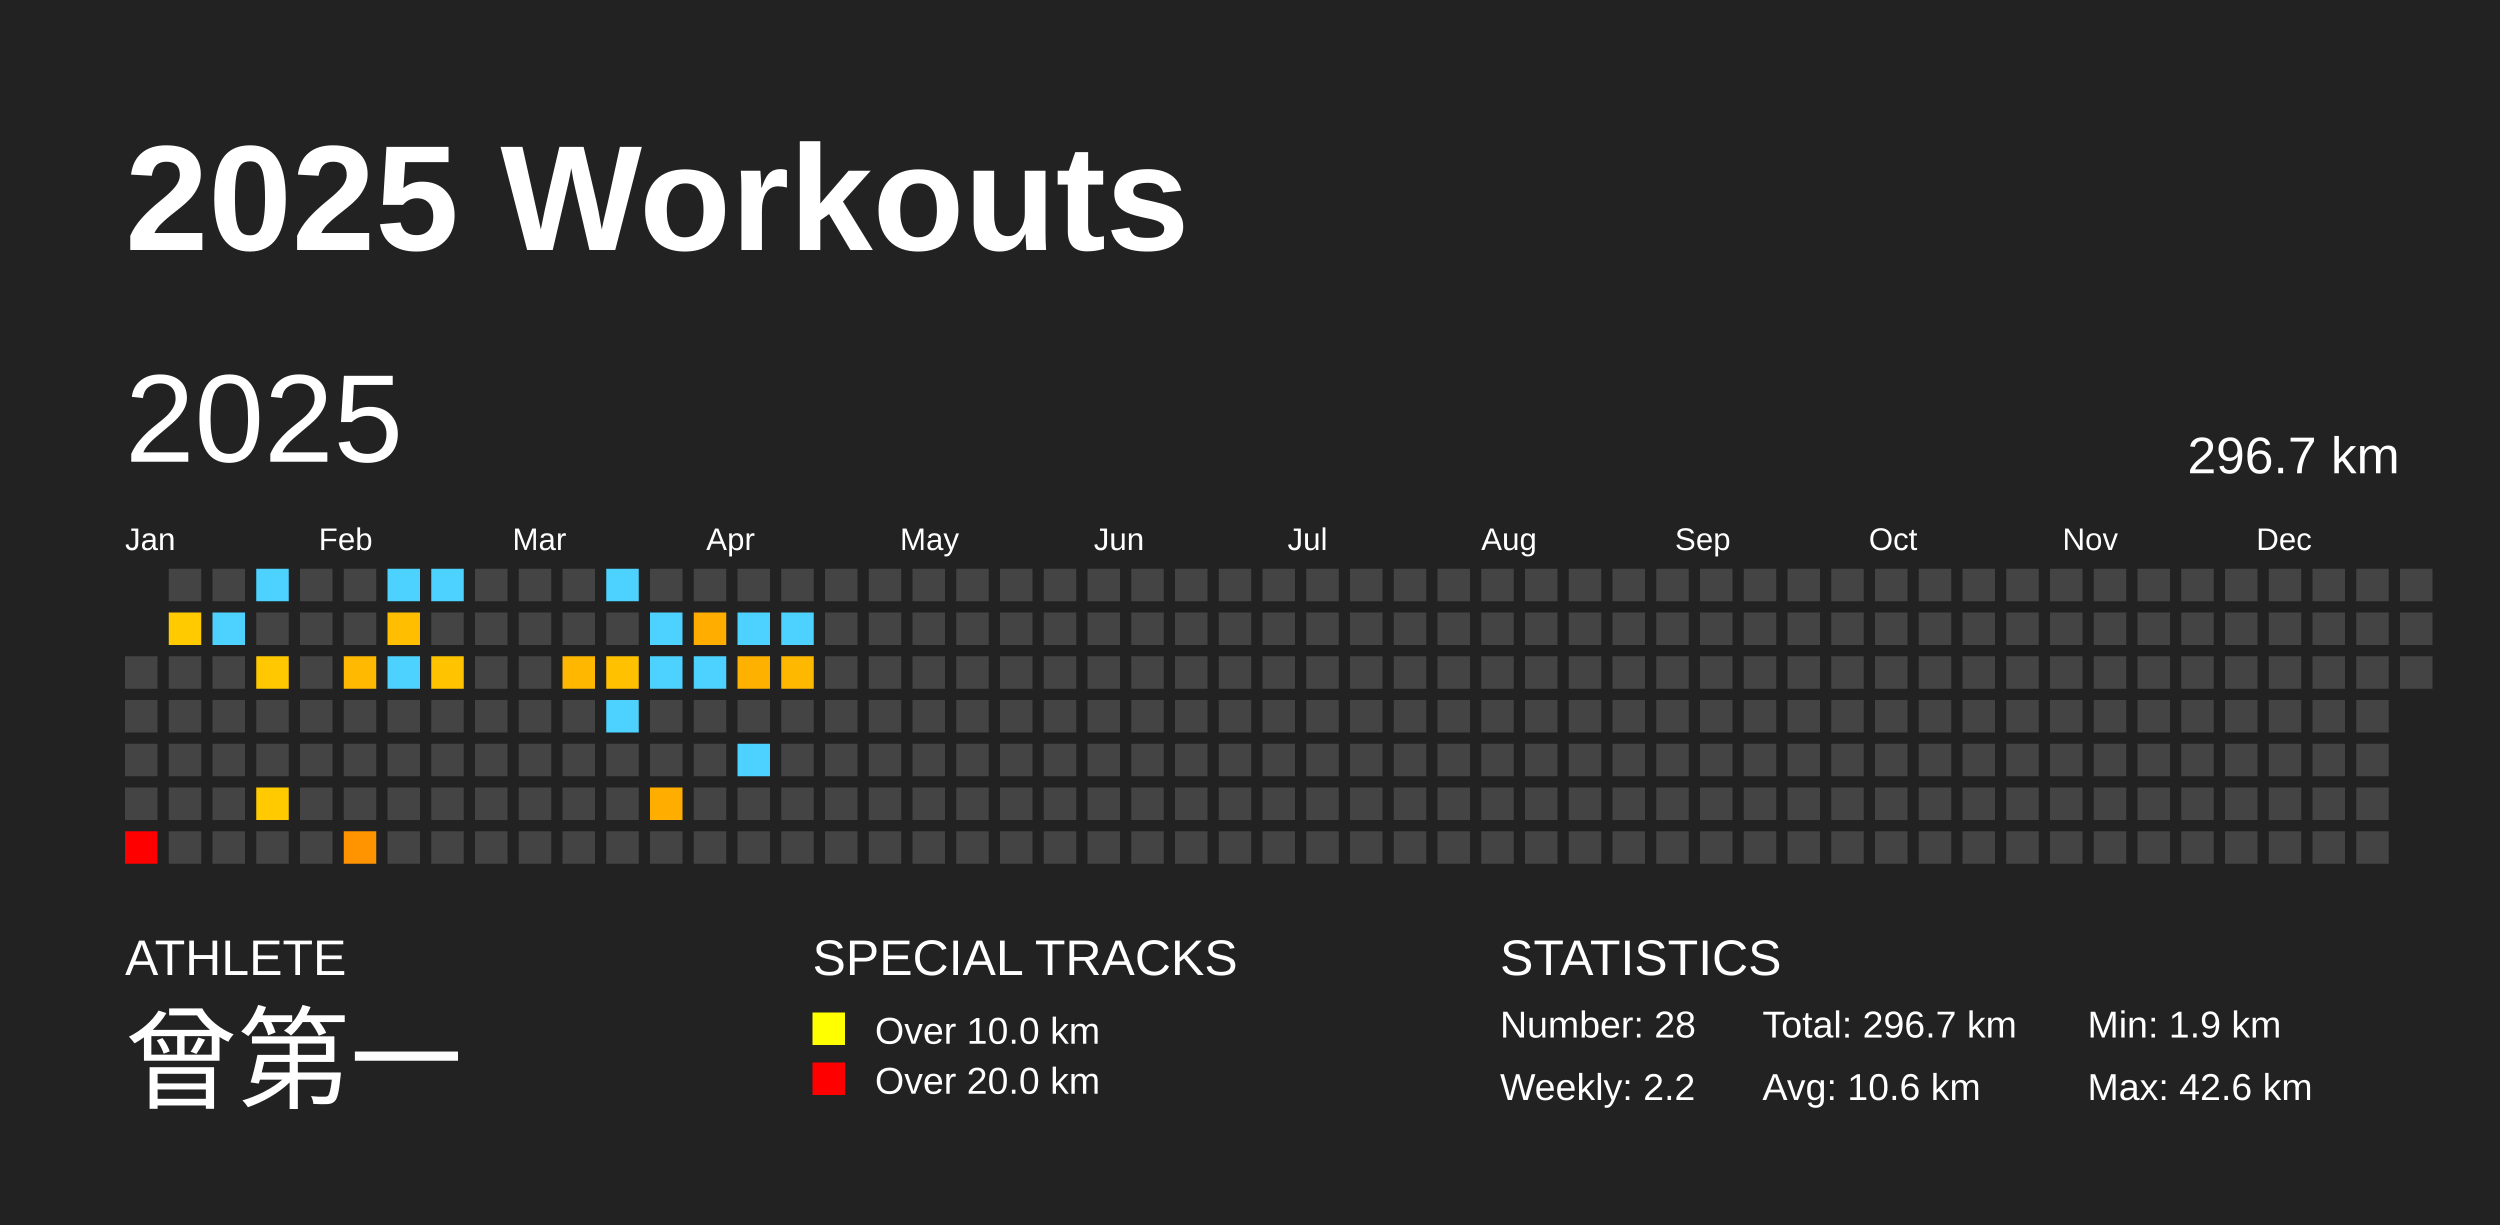
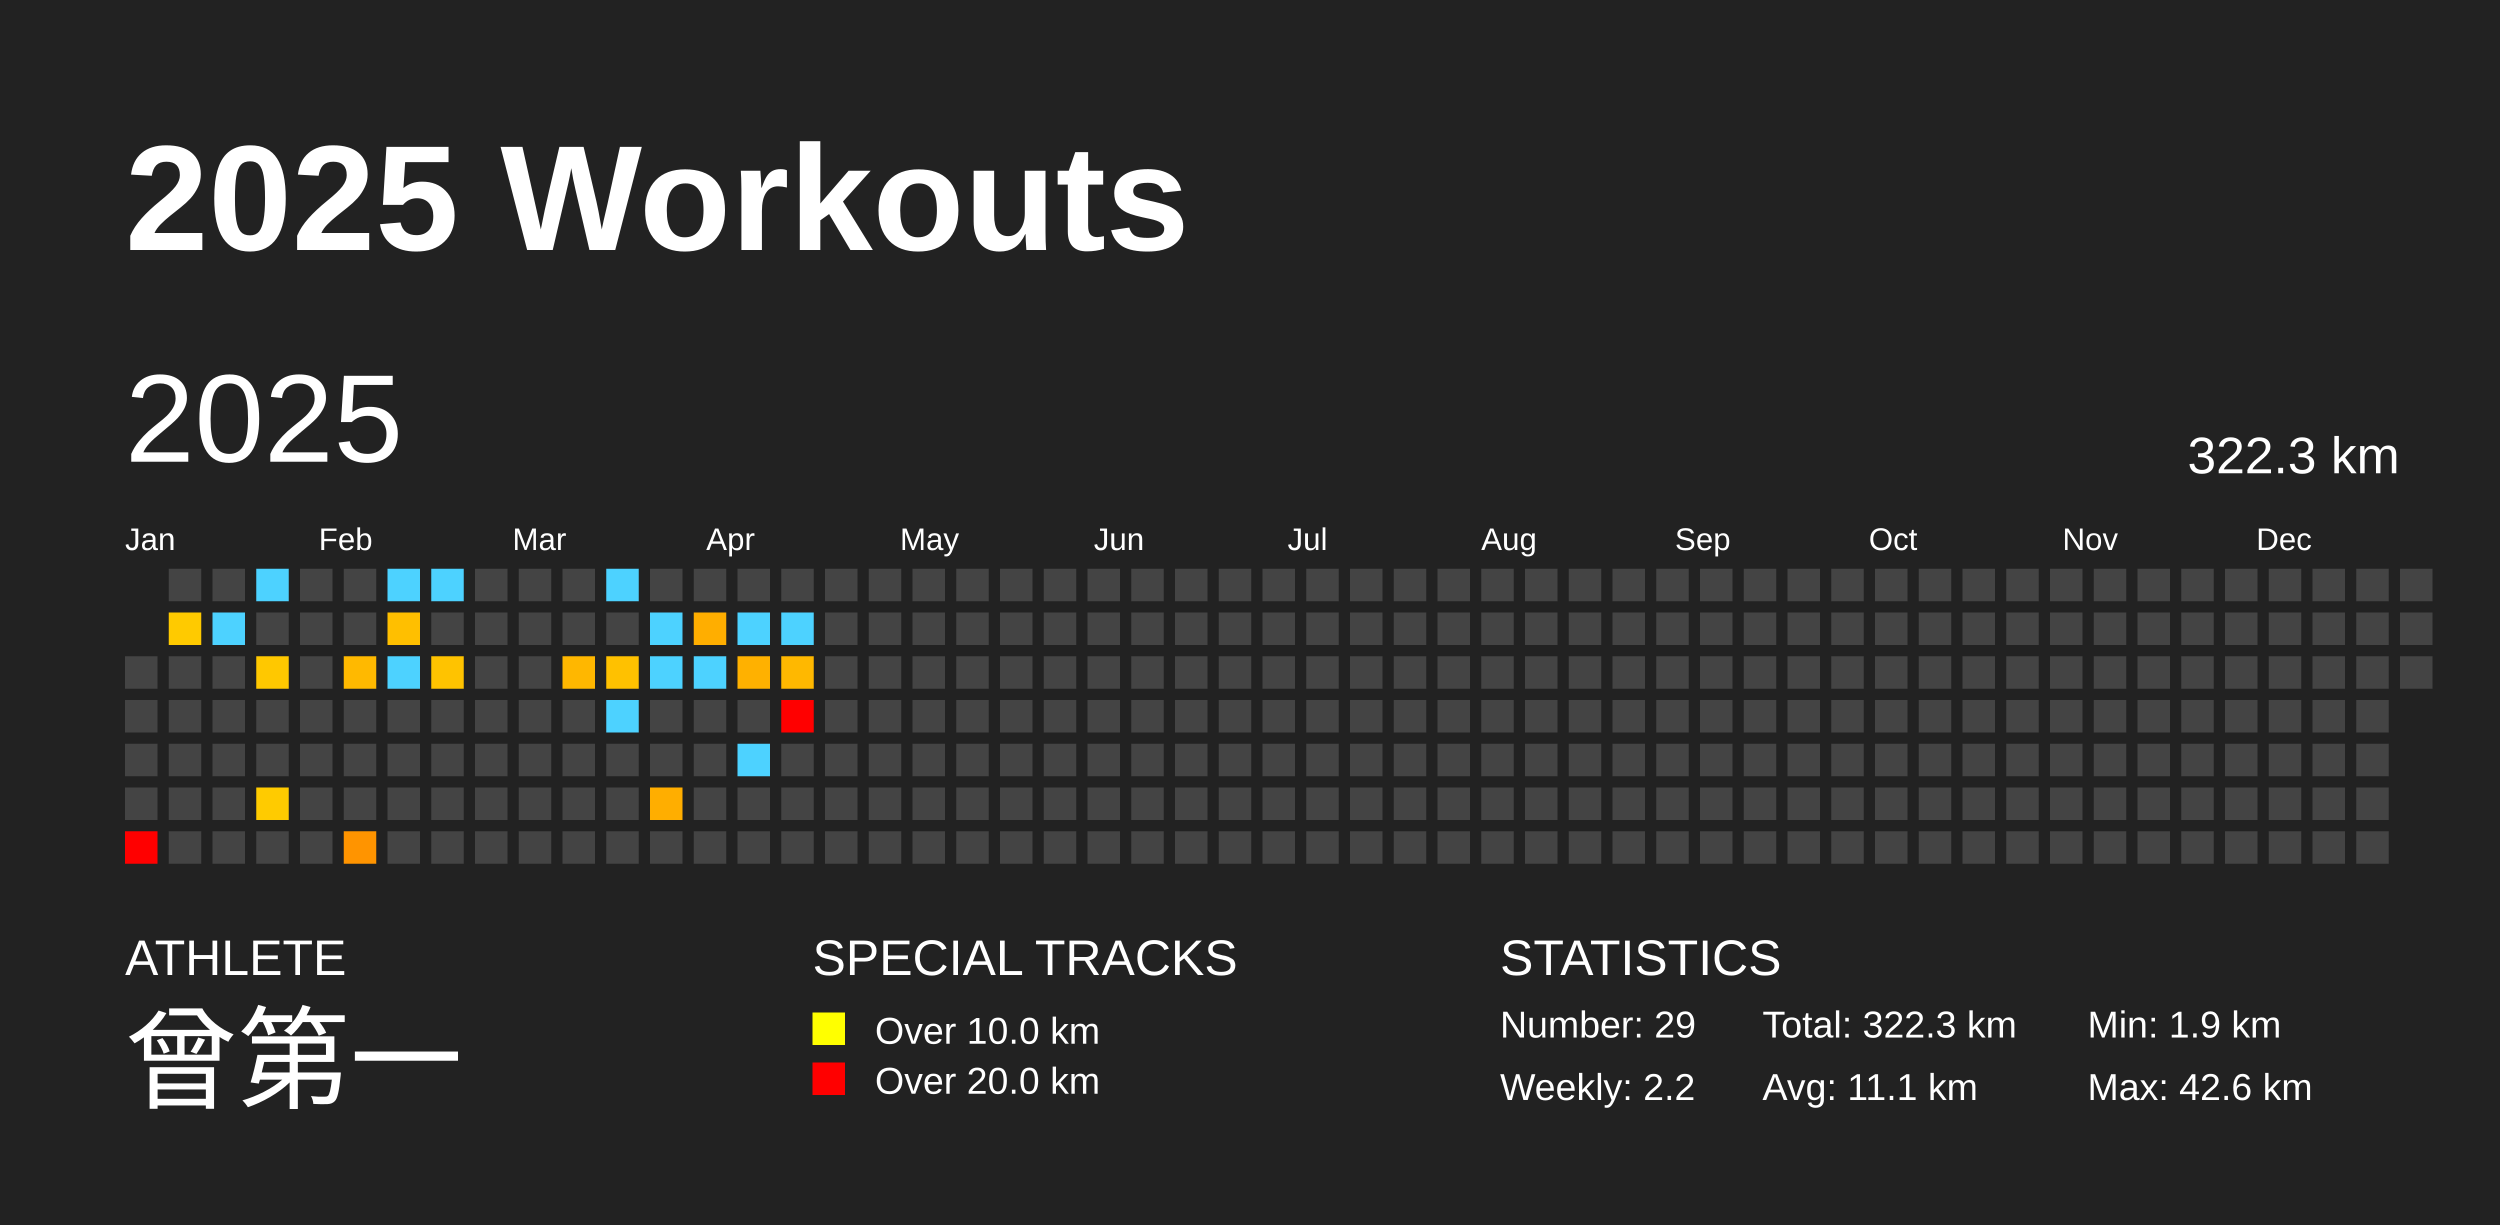
<svg xmlns="http://www.w3.org/2000/svg" baseProfile="full" height="98mm" version="1.1" viewBox="0,0,200,98" width="200mm">
  <defs />
  <rect fill="#222222" height="98" width="200" x="0" y="0" />
  <text fill="#FFFFFF" style="font-size:12px; font-family:Arial; font-weight:bold;" x="10" y="20">2025 Workouts</text>
  <text fill="#FFFFFF" style="font-size:4px; font-family:Arial" x="10" y="78">ATHLETE</text>
  <text fill="#FFFFFF" style="font-size:9px; font-family:Arial" x="10" y="88">曾第一</text>
  <text fill="#FFFFFF" style="font-size:4px; font-family:Arial" x="65" y="78">SPECIAL TRACKS</text>
  <rect fill="yellow" height="2.6" width="2.6" x="65" y="81" />
  <text fill="#FFFFFF" style="font-size:3px; font-family:Arial" x="70" y="83.5">Over 10.0 km</text>
  <rect fill="red" height="2.6" width="2.6" x="65" y="85" />
  <text fill="#FFFFFF" style="font-size:3px; font-family:Arial" x="70" y="87.5">Over 20.0 km</text>
  <text fill="#FFFFFF" style="font-size:4px; font-family:Arial" x="120" y="78">STATISTICS</text>
-   <text fill="#FFFFFF" style="font-size:3px; font-family:Arial" x="120" y="83">Number: 28</text>
+   <text fill="#FFFFFF" style="font-size:3px; font-family:Arial" x="120" y="83">Number: 29</text>
  <text fill="#FFFFFF" style="font-size:3px; font-family:Arial" x="120" y="88">Weekly: 2.2</text>
-   <text fill="#FFFFFF" style="font-size:3px; font-family:Arial" x="141" y="83">Total: 296.7 km</text>
-   <text fill="#FFFFFF" style="font-size:3px; font-family:Arial" x="141" y="88">Avg: 10.6 km</text>
+   <text fill="#FFFFFF" style="font-size:3px; font-family:Arial" x="141" y="83">Total: 322.3 km</text>
+   <text fill="#FFFFFF" style="font-size:3px; font-family:Arial" x="141" y="88">Avg: 11.1 km</text>
  <text fill="#FFFFFF" style="font-size:3px; font-family:Arial" x="167" y="83">Min: 1.9 km</text>
  <text fill="#FFFFFF" style="font-size:3px; font-family:Arial" x="167" y="88">Max: 42.6 km</text>
  <text dominant-baseline="hanging" fill="#FFFFFF" style="font-size:10.0px; font-family:Arial;" x="10" y="30">2025</text>
-   <text dominant-baseline="hanging" fill="#FFFFFF" style="font-size:4.125px; font-family:Arial;" x="175" y="35">296.7 km</text>
+   <text dominant-baseline="hanging" fill="#FFFFFF" style="font-size:4.125px; font-family:Arial;" x="175" y="35">322.3 km</text>
  <text fill="#FFFFFF" style="font-size:2.5px; font-family:Arial" x="10.0" y="44">Jan</text>
  <text fill="#FFFFFF" style="font-size:2.5px; font-family:Arial" x="25.5" y="44">Feb</text>
  <text fill="#FFFFFF" style="font-size:2.5px; font-family:Arial" x="41.0" y="44">Mar</text>
  <text fill="#FFFFFF" style="font-size:2.5px; font-family:Arial" x="56.5" y="44">Apr</text>
  <text fill="#FFFFFF" style="font-size:2.5px; font-family:Arial" x="72.0" y="44">May</text>
  <text fill="#FFFFFF" style="font-size:2.5px; font-family:Arial" x="87.5" y="44">Jun</text>
  <text fill="#FFFFFF" style="font-size:2.5px; font-family:Arial" x="103.0" y="44">Jul</text>
  <text fill="#FFFFFF" style="font-size:2.5px; font-family:Arial" x="118.5" y="44">Aug</text>
  <text fill="#FFFFFF" style="font-size:2.5px; font-family:Arial" x="134.0" y="44">Sep</text>
  <text fill="#FFFFFF" style="font-size:2.5px; font-family:Arial" x="149.5" y="44">Oct</text>
  <text fill="#FFFFFF" style="font-size:2.5px; font-family:Arial" x="165.0" y="44">Nov</text>
  <text fill="#FFFFFF" style="font-size:2.5px; font-family:Arial" x="180.5" y="44">Dec</text>
  <rect fill="#444444" height="2.6" width="2.6" x="10.0" y="52.5" />
  <rect fill="#444444" height="2.6" width="2.6" x="10.0" y="56.0" />
  <rect fill="#444444" height="2.6" width="2.6" x="10.0" y="59.5" />
  <rect fill="#444444" height="2.6" width="2.6" x="10.0" y="63.0" />
  <rect fill="red" height="2.6" width="2.6" x="10.0" y="66.5" />
  <rect fill="#444444" height="2.6" width="2.6" x="13.5" y="45.5" />
  <rect fill="#ffca00" height="2.6" width="2.6" x="13.5" y="49.0" />
  <rect fill="#444444" height="2.6" width="2.6" x="13.5" y="52.5" />
  <rect fill="#444444" height="2.6" width="2.6" x="13.5" y="56.0" />
  <rect fill="#444444" height="2.6" width="2.6" x="13.5" y="59.5" />
  <rect fill="#444444" height="2.6" width="2.6" x="13.5" y="63.0" />
  <rect fill="#444444" height="2.6" width="2.6" x="13.5" y="66.5" />
  <rect fill="#444444" height="2.6" width="2.6" x="17.0" y="45.5" />
  <rect fill="#4dd2ff" height="2.6" width="2.6" x="17.0" y="49.0" />
  <rect fill="#444444" height="2.6" width="2.6" x="17.0" y="52.5" />
  <rect fill="#444444" height="2.6" width="2.6" x="17.0" y="56.0" />
  <rect fill="#444444" height="2.6" width="2.6" x="17.0" y="59.5" />
  <rect fill="#444444" height="2.6" width="2.6" x="17.0" y="63.0" />
  <rect fill="#444444" height="2.6" width="2.6" x="17.0" y="66.5" />
  <rect fill="#4dd2ff" height="2.6" width="2.6" x="20.5" y="45.5" />
  <rect fill="#444444" height="2.6" width="2.6" x="20.5" y="49.0" />
  <rect fill="#ffc800" height="2.6" width="2.6" x="20.5" y="52.5" />
  <rect fill="#444444" height="2.6" width="2.6" x="20.5" y="56.0" />
  <rect fill="#444444" height="2.6" width="2.6" x="20.5" y="59.5" />
  <rect fill="#ffcb00" height="2.6" width="2.6" x="20.5" y="63.0" />
  <rect fill="#444444" height="2.6" width="2.6" x="20.5" y="66.5" />
  <rect fill="#444444" height="2.6" width="2.6" x="24.0" y="45.5" />
  <rect fill="#444444" height="2.6" width="2.6" x="24.0" y="49.0" />
  <rect fill="#444444" height="2.6" width="2.6" x="24.0" y="52.5" />
  <rect fill="#444444" height="2.6" width="2.6" x="24.0" y="56.0" />
  <rect fill="#444444" height="2.6" width="2.6" x="24.0" y="59.5" />
  <rect fill="#444444" height="2.6" width="2.6" x="24.0" y="63.0" />
  <rect fill="#444444" height="2.6" width="2.6" x="24.0" y="66.5" />
  <rect fill="#444444" height="2.6" width="2.6" x="27.5" y="45.5" />
  <rect fill="#444444" height="2.6" width="2.6" x="27.5" y="49.0" />
  <rect fill="#ffb900" height="2.6" width="2.6" x="27.5" y="52.5" />
  <rect fill="#444444" height="2.6" width="2.6" x="27.5" y="56.0" />
  <rect fill="#444444" height="2.6" width="2.6" x="27.5" y="59.5" />
  <rect fill="#444444" height="2.6" width="2.6" x="27.5" y="63.0" />
  <rect fill="#ff9400" height="2.6" width="2.6" x="27.5" y="66.5" />
  <rect fill="#4dd2ff" height="2.6" width="2.6" x="31.0" y="45.5" />
  <rect fill="#ffbf00" height="2.6" width="2.6" x="31.0" y="49.0" />
  <rect fill="#4dd2ff" height="2.6" width="2.6" x="31.0" y="52.5" />
  <rect fill="#444444" height="2.6" width="2.6" x="31.0" y="56.0" />
  <rect fill="#444444" height="2.6" width="2.6" x="31.0" y="59.5" />
  <rect fill="#444444" height="2.6" width="2.6" x="31.0" y="63.0" />
  <rect fill="#444444" height="2.6" width="2.6" x="31.0" y="66.5" />
  <rect fill="#4dd2ff" height="2.6" width="2.6" x="34.5" y="45.5" />
  <rect fill="#444444" height="2.6" width="2.6" x="34.5" y="49.0" />
  <rect fill="#ffc300" height="2.6" width="2.6" x="34.5" y="52.5" />
  <rect fill="#444444" height="2.6" width="2.6" x="34.5" y="56.0" />
  <rect fill="#444444" height="2.6" width="2.6" x="34.5" y="59.5" />
  <rect fill="#444444" height="2.6" width="2.6" x="34.5" y="63.0" />
  <rect fill="#444444" height="2.6" width="2.6" x="34.5" y="66.5" />
  <rect fill="#444444" height="2.6" width="2.6" x="38.0" y="45.5" />
  <rect fill="#444444" height="2.6" width="2.6" x="38.0" y="49.0" />
  <rect fill="#444444" height="2.6" width="2.6" x="38.0" y="52.5" />
  <rect fill="#444444" height="2.6" width="2.6" x="38.0" y="56.0" />
  <rect fill="#444444" height="2.6" width="2.6" x="38.0" y="59.5" />
  <rect fill="#444444" height="2.6" width="2.6" x="38.0" y="63.0" />
  <rect fill="#444444" height="2.6" width="2.6" x="38.0" y="66.5" />
  <rect fill="#444444" height="2.6" width="2.6" x="41.5" y="45.5" />
  <rect fill="#444444" height="2.6" width="2.6" x="41.5" y="49.0" />
  <rect fill="#444444" height="2.6" width="2.6" x="41.5" y="52.5" />
  <rect fill="#444444" height="2.6" width="2.6" x="41.5" y="56.0" />
  <rect fill="#444444" height="2.6" width="2.6" x="41.5" y="59.5" />
  <rect fill="#444444" height="2.6" width="2.6" x="41.5" y="63.0" />
  <rect fill="#444444" height="2.6" width="2.6" x="41.5" y="66.5" />
  <rect fill="#444444" height="2.6" width="2.6" x="45.0" y="45.5" />
  <rect fill="#444444" height="2.6" width="2.6" x="45.0" y="49.0" />
  <rect fill="#ffb700" height="2.6" width="2.6" x="45.0" y="52.5" />
  <rect fill="#444444" height="2.6" width="2.6" x="45.0" y="56.0" />
  <rect fill="#444444" height="2.6" width="2.6" x="45.0" y="59.5" />
  <rect fill="#444444" height="2.6" width="2.6" x="45.0" y="63.0" />
  <rect fill="#444444" height="2.6" width="2.6" x="45.0" y="66.5" />
  <rect fill="#4dd2ff" height="2.6" width="2.6" x="48.5" y="45.5" />
  <rect fill="#444444" height="2.6" width="2.6" x="48.5" y="49.0" />
  <rect fill="#ffc100" height="2.6" width="2.6" x="48.5" y="52.5" />
  <rect fill="#4dd2ff" height="2.6" width="2.6" x="48.5" y="56.0" />
  <rect fill="#444444" height="2.6" width="2.6" x="48.5" y="59.5" />
  <rect fill="#444444" height="2.6" width="2.6" x="48.5" y="63.0" />
  <rect fill="#444444" height="2.6" width="2.6" x="48.5" y="66.5" />
  <rect fill="#444444" height="2.6" width="2.6" x="52.0" y="45.5" />
  <rect fill="#4dd2ff" height="2.6" width="2.6" x="52.0" y="49.0" />
  <rect fill="#4dd2ff" height="2.6" width="2.6" x="52.0" y="52.5" />
  <rect fill="#444444" height="2.6" width="2.6" x="52.0" y="56.0" />
  <rect fill="#444444" height="2.6" width="2.6" x="52.0" y="59.5" />
  <rect fill="#ffae00" height="2.6" width="2.6" x="52.0" y="63.0" />
  <rect fill="#444444" height="2.6" width="2.6" x="52.0" y="66.5" />
  <rect fill="#444444" height="2.6" width="2.6" x="55.5" y="45.5" />
  <rect fill="#ffae00" height="2.6" width="2.6" x="55.5" y="49.0" />
  <rect fill="#4dd2ff" height="2.6" width="2.6" x="55.5" y="52.5" />
  <rect fill="#444444" height="2.6" width="2.6" x="55.5" y="56.0" />
  <rect fill="#444444" height="2.6" width="2.6" x="55.5" y="59.5" />
  <rect fill="#444444" height="2.6" width="2.6" x="55.5" y="63.0" />
  <rect fill="#444444" height="2.6" width="2.6" x="55.5" y="66.5" />
  <rect fill="#444444" height="2.6" width="2.6" x="59.0" y="45.5" />
  <rect fill="#4dd2ff" height="2.6" width="2.6" x="59.0" y="49.0" />
  <rect fill="#ffb100" height="2.6" width="2.6" x="59.0" y="52.5" />
  <rect fill="#444444" height="2.6" width="2.6" x="59.0" y="56.0" />
  <rect fill="#4dd2ff" height="2.6" width="2.6" x="59.0" y="59.5" />
  <rect fill="#444444" height="2.6" width="2.6" x="59.0" y="63.0" />
  <rect fill="#444444" height="2.6" width="2.6" x="59.0" y="66.5" />
  <rect fill="#444444" height="2.6" width="2.6" x="62.5" y="45.5" />
  <rect fill="#4dd2ff" height="2.6" width="2.6" x="62.5" y="49.0" />
  <rect fill="#ffb800" height="2.6" width="2.6" x="62.5" y="52.5" />
-   <rect fill="#444444" height="2.6" width="2.6" x="62.5" y="56.0" />
+   <rect fill="red" height="2.6" width="2.6" x="62.5" y="56.0" />
  <rect fill="#444444" height="2.6" width="2.6" x="62.5" y="59.5" />
  <rect fill="#444444" height="2.6" width="2.6" x="62.5" y="63.0" />
  <rect fill="#444444" height="2.6" width="2.6" x="62.5" y="66.5" />
  <rect fill="#444444" height="2.6" width="2.6" x="66.0" y="45.5" />
  <rect fill="#444444" height="2.6" width="2.6" x="66.0" y="49.0" />
  <rect fill="#444444" height="2.6" width="2.6" x="66.0" y="52.5" />
  <rect fill="#444444" height="2.6" width="2.6" x="66.0" y="56.0" />
  <rect fill="#444444" height="2.6" width="2.6" x="66.0" y="59.5" />
  <rect fill="#444444" height="2.6" width="2.6" x="66.0" y="63.0" />
  <rect fill="#444444" height="2.6" width="2.6" x="66.0" y="66.5" />
  <rect fill="#444444" height="2.6" width="2.6" x="69.5" y="45.5" />
  <rect fill="#444444" height="2.6" width="2.6" x="69.5" y="49.0" />
  <rect fill="#444444" height="2.6" width="2.6" x="69.5" y="52.5" />
  <rect fill="#444444" height="2.6" width="2.6" x="69.5" y="56.0" />
  <rect fill="#444444" height="2.6" width="2.6" x="69.5" y="59.5" />
  <rect fill="#444444" height="2.6" width="2.6" x="69.5" y="63.0" />
  <rect fill="#444444" height="2.6" width="2.6" x="69.5" y="66.5" />
  <rect fill="#444444" height="2.6" width="2.6" x="73.0" y="45.5" />
  <rect fill="#444444" height="2.6" width="2.6" x="73.0" y="49.0" />
  <rect fill="#444444" height="2.6" width="2.6" x="73.0" y="52.5" />
  <rect fill="#444444" height="2.6" width="2.6" x="73.0" y="56.0" />
  <rect fill="#444444" height="2.6" width="2.6" x="73.0" y="59.5" />
  <rect fill="#444444" height="2.6" width="2.6" x="73.0" y="63.0" />
  <rect fill="#444444" height="2.6" width="2.6" x="73.0" y="66.5" />
  <rect fill="#444444" height="2.6" width="2.6" x="76.5" y="45.5" />
  <rect fill="#444444" height="2.6" width="2.6" x="76.5" y="49.0" />
  <rect fill="#444444" height="2.6" width="2.6" x="76.5" y="52.5" />
  <rect fill="#444444" height="2.6" width="2.6" x="76.5" y="56.0" />
  <rect fill="#444444" height="2.6" width="2.6" x="76.5" y="59.5" />
  <rect fill="#444444" height="2.6" width="2.6" x="76.5" y="63.0" />
  <rect fill="#444444" height="2.6" width="2.6" x="76.5" y="66.5" />
  <rect fill="#444444" height="2.6" width="2.6" x="80.0" y="45.5" />
  <rect fill="#444444" height="2.6" width="2.6" x="80.0" y="49.0" />
  <rect fill="#444444" height="2.6" width="2.6" x="80.0" y="52.5" />
  <rect fill="#444444" height="2.6" width="2.6" x="80.0" y="56.0" />
  <rect fill="#444444" height="2.6" width="2.6" x="80.0" y="59.5" />
  <rect fill="#444444" height="2.6" width="2.6" x="80.0" y="63.0" />
  <rect fill="#444444" height="2.6" width="2.6" x="80.0" y="66.5" />
  <rect fill="#444444" height="2.6" width="2.6" x="83.5" y="45.5" />
  <rect fill="#444444" height="2.6" width="2.6" x="83.5" y="49.0" />
  <rect fill="#444444" height="2.6" width="2.6" x="83.5" y="52.5" />
  <rect fill="#444444" height="2.6" width="2.6" x="83.5" y="56.0" />
  <rect fill="#444444" height="2.6" width="2.6" x="83.5" y="59.5" />
  <rect fill="#444444" height="2.6" width="2.6" x="83.5" y="63.0" />
  <rect fill="#444444" height="2.6" width="2.6" x="83.5" y="66.5" />
  <rect fill="#444444" height="2.6" width="2.6" x="87.0" y="45.5" />
  <rect fill="#444444" height="2.6" width="2.6" x="87.0" y="49.0" />
  <rect fill="#444444" height="2.6" width="2.6" x="87.0" y="52.5" />
  <rect fill="#444444" height="2.6" width="2.6" x="87.0" y="56.0" />
  <rect fill="#444444" height="2.6" width="2.6" x="87.0" y="59.5" />
  <rect fill="#444444" height="2.6" width="2.6" x="87.0" y="63.0" />
  <rect fill="#444444" height="2.6" width="2.6" x="87.0" y="66.5" />
  <rect fill="#444444" height="2.6" width="2.6" x="90.5" y="45.5" />
  <rect fill="#444444" height="2.6" width="2.6" x="90.5" y="49.0" />
  <rect fill="#444444" height="2.6" width="2.6" x="90.5" y="52.5" />
  <rect fill="#444444" height="2.6" width="2.6" x="90.5" y="56.0" />
  <rect fill="#444444" height="2.6" width="2.6" x="90.5" y="59.5" />
  <rect fill="#444444" height="2.6" width="2.6" x="90.5" y="63.0" />
  <rect fill="#444444" height="2.6" width="2.6" x="90.5" y="66.5" />
  <rect fill="#444444" height="2.6" width="2.6" x="94.0" y="45.5" />
  <rect fill="#444444" height="2.6" width="2.6" x="94.0" y="49.0" />
  <rect fill="#444444" height="2.6" width="2.6" x="94.0" y="52.5" />
  <rect fill="#444444" height="2.6" width="2.6" x="94.0" y="56.0" />
  <rect fill="#444444" height="2.6" width="2.6" x="94.0" y="59.5" />
  <rect fill="#444444" height="2.6" width="2.6" x="94.0" y="63.0" />
  <rect fill="#444444" height="2.6" width="2.6" x="94.0" y="66.5" />
  <rect fill="#444444" height="2.6" width="2.6" x="97.5" y="45.5" />
  <rect fill="#444444" height="2.6" width="2.6" x="97.5" y="49.0" />
  <rect fill="#444444" height="2.6" width="2.6" x="97.5" y="52.5" />
  <rect fill="#444444" height="2.6" width="2.6" x="97.5" y="56.0" />
  <rect fill="#444444" height="2.6" width="2.6" x="97.5" y="59.5" />
  <rect fill="#444444" height="2.6" width="2.6" x="97.5" y="63.0" />
  <rect fill="#444444" height="2.6" width="2.6" x="97.5" y="66.5" />
  <rect fill="#444444" height="2.6" width="2.6" x="101.0" y="45.5" />
  <rect fill="#444444" height="2.6" width="2.6" x="101.0" y="49.0" />
  <rect fill="#444444" height="2.6" width="2.6" x="101.0" y="52.5" />
  <rect fill="#444444" height="2.6" width="2.6" x="101.0" y="56.0" />
  <rect fill="#444444" height="2.6" width="2.6" x="101.0" y="59.5" />
  <rect fill="#444444" height="2.6" width="2.6" x="101.0" y="63.0" />
  <rect fill="#444444" height="2.6" width="2.6" x="101.0" y="66.5" />
  <rect fill="#444444" height="2.6" width="2.6" x="104.5" y="45.5" />
  <rect fill="#444444" height="2.6" width="2.6" x="104.5" y="49.0" />
  <rect fill="#444444" height="2.6" width="2.6" x="104.5" y="52.5" />
  <rect fill="#444444" height="2.6" width="2.6" x="104.5" y="56.0" />
  <rect fill="#444444" height="2.6" width="2.6" x="104.5" y="59.5" />
  <rect fill="#444444" height="2.6" width="2.6" x="104.5" y="63.0" />
  <rect fill="#444444" height="2.6" width="2.6" x="104.5" y="66.5" />
  <rect fill="#444444" height="2.6" width="2.6" x="108.0" y="45.5" />
  <rect fill="#444444" height="2.6" width="2.6" x="108.0" y="49.0" />
  <rect fill="#444444" height="2.6" width="2.6" x="108.0" y="52.5" />
  <rect fill="#444444" height="2.6" width="2.6" x="108.0" y="56.0" />
  <rect fill="#444444" height="2.6" width="2.6" x="108.0" y="59.5" />
  <rect fill="#444444" height="2.6" width="2.6" x="108.0" y="63.0" />
  <rect fill="#444444" height="2.6" width="2.6" x="108.0" y="66.5" />
  <rect fill="#444444" height="2.6" width="2.6" x="111.5" y="45.5" />
  <rect fill="#444444" height="2.6" width="2.6" x="111.5" y="49.0" />
  <rect fill="#444444" height="2.6" width="2.6" x="111.5" y="52.5" />
  <rect fill="#444444" height="2.6" width="2.6" x="111.5" y="56.0" />
  <rect fill="#444444" height="2.6" width="2.6" x="111.5" y="59.5" />
  <rect fill="#444444" height="2.6" width="2.6" x="111.5" y="63.0" />
  <rect fill="#444444" height="2.6" width="2.6" x="111.5" y="66.5" />
  <rect fill="#444444" height="2.6" width="2.6" x="115.0" y="45.5" />
  <rect fill="#444444" height="2.6" width="2.6" x="115.0" y="49.0" />
  <rect fill="#444444" height="2.6" width="2.6" x="115.0" y="52.5" />
  <rect fill="#444444" height="2.6" width="2.6" x="115.0" y="56.0" />
  <rect fill="#444444" height="2.6" width="2.6" x="115.0" y="59.5" />
  <rect fill="#444444" height="2.6" width="2.6" x="115.0" y="63.0" />
  <rect fill="#444444" height="2.6" width="2.6" x="115.0" y="66.5" />
  <rect fill="#444444" height="2.6" width="2.6" x="118.5" y="45.5" />
  <rect fill="#444444" height="2.6" width="2.6" x="118.5" y="49.0" />
  <rect fill="#444444" height="2.6" width="2.6" x="118.5" y="52.5" />
  <rect fill="#444444" height="2.6" width="2.6" x="118.5" y="56.0" />
  <rect fill="#444444" height="2.6" width="2.6" x="118.5" y="59.5" />
  <rect fill="#444444" height="2.6" width="2.6" x="118.5" y="63.0" />
  <rect fill="#444444" height="2.6" width="2.6" x="118.5" y="66.5" />
  <rect fill="#444444" height="2.6" width="2.6" x="122.0" y="45.5" />
  <rect fill="#444444" height="2.6" width="2.6" x="122.0" y="49.0" />
  <rect fill="#444444" height="2.6" width="2.6" x="122.0" y="52.5" />
  <rect fill="#444444" height="2.6" width="2.6" x="122.0" y="56.0" />
  <rect fill="#444444" height="2.6" width="2.6" x="122.0" y="59.5" />
  <rect fill="#444444" height="2.6" width="2.6" x="122.0" y="63.0" />
  <rect fill="#444444" height="2.6" width="2.6" x="122.0" y="66.5" />
  <rect fill="#444444" height="2.6" width="2.6" x="125.5" y="45.5" />
  <rect fill="#444444" height="2.6" width="2.6" x="125.5" y="49.0" />
  <rect fill="#444444" height="2.6" width="2.6" x="125.5" y="52.5" />
  <rect fill="#444444" height="2.6" width="2.6" x="125.5" y="56.0" />
  <rect fill="#444444" height="2.6" width="2.6" x="125.5" y="59.5" />
  <rect fill="#444444" height="2.6" width="2.6" x="125.5" y="63.0" />
  <rect fill="#444444" height="2.6" width="2.6" x="125.5" y="66.5" />
  <rect fill="#444444" height="2.6" width="2.6" x="129.0" y="45.5" />
  <rect fill="#444444" height="2.6" width="2.6" x="129.0" y="49.0" />
  <rect fill="#444444" height="2.6" width="2.6" x="129.0" y="52.5" />
  <rect fill="#444444" height="2.6" width="2.6" x="129.0" y="56.0" />
  <rect fill="#444444" height="2.6" width="2.6" x="129.0" y="59.5" />
  <rect fill="#444444" height="2.6" width="2.6" x="129.0" y="63.0" />
  <rect fill="#444444" height="2.6" width="2.6" x="129.0" y="66.5" />
  <rect fill="#444444" height="2.6" width="2.6" x="132.5" y="45.5" />
  <rect fill="#444444" height="2.6" width="2.6" x="132.5" y="49.0" />
  <rect fill="#444444" height="2.6" width="2.6" x="132.5" y="52.5" />
  <rect fill="#444444" height="2.6" width="2.6" x="132.5" y="56.0" />
  <rect fill="#444444" height="2.6" width="2.6" x="132.5" y="59.5" />
  <rect fill="#444444" height="2.6" width="2.6" x="132.5" y="63.0" />
  <rect fill="#444444" height="2.6" width="2.6" x="132.5" y="66.5" />
  <rect fill="#444444" height="2.6" width="2.6" x="136.0" y="45.5" />
  <rect fill="#444444" height="2.6" width="2.6" x="136.0" y="49.0" />
  <rect fill="#444444" height="2.6" width="2.6" x="136.0" y="52.5" />
  <rect fill="#444444" height="2.6" width="2.6" x="136.0" y="56.0" />
  <rect fill="#444444" height="2.6" width="2.6" x="136.0" y="59.5" />
  <rect fill="#444444" height="2.6" width="2.6" x="136.0" y="63.0" />
  <rect fill="#444444" height="2.6" width="2.6" x="136.0" y="66.5" />
  <rect fill="#444444" height="2.6" width="2.6" x="139.5" y="45.5" />
  <rect fill="#444444" height="2.6" width="2.6" x="139.5" y="49.0" />
  <rect fill="#444444" height="2.6" width="2.6" x="139.5" y="52.5" />
  <rect fill="#444444" height="2.6" width="2.6" x="139.5" y="56.0" />
  <rect fill="#444444" height="2.6" width="2.6" x="139.5" y="59.5" />
  <rect fill="#444444" height="2.6" width="2.6" x="139.5" y="63.0" />
  <rect fill="#444444" height="2.6" width="2.6" x="139.5" y="66.5" />
  <rect fill="#444444" height="2.6" width="2.6" x="143.0" y="45.5" />
  <rect fill="#444444" height="2.6" width="2.6" x="143.0" y="49.0" />
  <rect fill="#444444" height="2.6" width="2.6" x="143.0" y="52.5" />
  <rect fill="#444444" height="2.6" width="2.6" x="143.0" y="56.0" />
  <rect fill="#444444" height="2.6" width="2.6" x="143.0" y="59.5" />
  <rect fill="#444444" height="2.6" width="2.6" x="143.0" y="63.0" />
  <rect fill="#444444" height="2.6" width="2.6" x="143.0" y="66.5" />
  <rect fill="#444444" height="2.6" width="2.6" x="146.5" y="45.5" />
  <rect fill="#444444" height="2.6" width="2.6" x="146.5" y="49.0" />
  <rect fill="#444444" height="2.6" width="2.6" x="146.5" y="52.5" />
  <rect fill="#444444" height="2.6" width="2.6" x="146.5" y="56.0" />
  <rect fill="#444444" height="2.6" width="2.6" x="146.5" y="59.5" />
  <rect fill="#444444" height="2.6" width="2.6" x="146.5" y="63.0" />
  <rect fill="#444444" height="2.6" width="2.6" x="146.5" y="66.5" />
  <rect fill="#444444" height="2.6" width="2.6" x="150.0" y="45.5" />
  <rect fill="#444444" height="2.6" width="2.6" x="150.0" y="49.0" />
  <rect fill="#444444" height="2.6" width="2.6" x="150.0" y="52.5" />
  <rect fill="#444444" height="2.6" width="2.6" x="150.0" y="56.0" />
  <rect fill="#444444" height="2.6" width="2.6" x="150.0" y="59.5" />
  <rect fill="#444444" height="2.6" width="2.6" x="150.0" y="63.0" />
  <rect fill="#444444" height="2.6" width="2.6" x="150.0" y="66.5" />
  <rect fill="#444444" height="2.6" width="2.6" x="153.5" y="45.5" />
  <rect fill="#444444" height="2.6" width="2.6" x="153.5" y="49.0" />
  <rect fill="#444444" height="2.6" width="2.6" x="153.5" y="52.5" />
  <rect fill="#444444" height="2.6" width="2.6" x="153.5" y="56.0" />
  <rect fill="#444444" height="2.6" width="2.6" x="153.5" y="59.5" />
  <rect fill="#444444" height="2.6" width="2.6" x="153.5" y="63.0" />
  <rect fill="#444444" height="2.6" width="2.6" x="153.5" y="66.5" />
  <rect fill="#444444" height="2.6" width="2.6" x="157.0" y="45.5" />
  <rect fill="#444444" height="2.6" width="2.6" x="157.0" y="49.0" />
  <rect fill="#444444" height="2.6" width="2.6" x="157.0" y="52.5" />
  <rect fill="#444444" height="2.6" width="2.6" x="157.0" y="56.0" />
  <rect fill="#444444" height="2.6" width="2.6" x="157.0" y="59.5" />
  <rect fill="#444444" height="2.6" width="2.6" x="157.0" y="63.0" />
  <rect fill="#444444" height="2.6" width="2.6" x="157.0" y="66.5" />
  <rect fill="#444444" height="2.6" width="2.6" x="160.5" y="45.5" />
  <rect fill="#444444" height="2.6" width="2.6" x="160.5" y="49.0" />
  <rect fill="#444444" height="2.6" width="2.6" x="160.5" y="52.5" />
  <rect fill="#444444" height="2.6" width="2.6" x="160.5" y="56.0" />
  <rect fill="#444444" height="2.6" width="2.6" x="160.5" y="59.5" />
  <rect fill="#444444" height="2.6" width="2.6" x="160.5" y="63.0" />
  <rect fill="#444444" height="2.6" width="2.6" x="160.5" y="66.5" />
  <rect fill="#444444" height="2.6" width="2.6" x="164.0" y="45.5" />
  <rect fill="#444444" height="2.6" width="2.6" x="164.0" y="49.0" />
  <rect fill="#444444" height="2.6" width="2.6" x="164.0" y="52.5" />
  <rect fill="#444444" height="2.6" width="2.6" x="164.0" y="56.0" />
  <rect fill="#444444" height="2.6" width="2.6" x="164.0" y="59.5" />
  <rect fill="#444444" height="2.6" width="2.6" x="164.0" y="63.0" />
  <rect fill="#444444" height="2.6" width="2.6" x="164.0" y="66.5" />
  <rect fill="#444444" height="2.6" width="2.6" x="167.5" y="45.5" />
  <rect fill="#444444" height="2.6" width="2.6" x="167.5" y="49.0" />
  <rect fill="#444444" height="2.6" width="2.6" x="167.5" y="52.5" />
  <rect fill="#444444" height="2.6" width="2.6" x="167.5" y="56.0" />
  <rect fill="#444444" height="2.6" width="2.6" x="167.5" y="59.5" />
  <rect fill="#444444" height="2.6" width="2.6" x="167.5" y="63.0" />
  <rect fill="#444444" height="2.6" width="2.6" x="167.5" y="66.5" />
  <rect fill="#444444" height="2.6" width="2.6" x="171.0" y="45.5" />
  <rect fill="#444444" height="2.6" width="2.6" x="171.0" y="49.0" />
  <rect fill="#444444" height="2.6" width="2.6" x="171.0" y="52.5" />
  <rect fill="#444444" height="2.6" width="2.6" x="171.0" y="56.0" />
  <rect fill="#444444" height="2.6" width="2.6" x="171.0" y="59.5" />
  <rect fill="#444444" height="2.6" width="2.6" x="171.0" y="63.0" />
  <rect fill="#444444" height="2.6" width="2.6" x="171.0" y="66.5" />
  <rect fill="#444444" height="2.6" width="2.6" x="174.5" y="45.5" />
  <rect fill="#444444" height="2.6" width="2.6" x="174.5" y="49.0" />
  <rect fill="#444444" height="2.6" width="2.6" x="174.5" y="52.5" />
  <rect fill="#444444" height="2.6" width="2.6" x="174.5" y="56.0" />
  <rect fill="#444444" height="2.6" width="2.6" x="174.5" y="59.5" />
  <rect fill="#444444" height="2.6" width="2.6" x="174.5" y="63.0" />
  <rect fill="#444444" height="2.6" width="2.6" x="174.5" y="66.5" />
  <rect fill="#444444" height="2.6" width="2.6" x="178.0" y="45.5" />
  <rect fill="#444444" height="2.6" width="2.6" x="178.0" y="49.0" />
  <rect fill="#444444" height="2.6" width="2.6" x="178.0" y="52.5" />
  <rect fill="#444444" height="2.6" width="2.6" x="178.0" y="56.0" />
  <rect fill="#444444" height="2.6" width="2.6" x="178.0" y="59.5" />
  <rect fill="#444444" height="2.6" width="2.6" x="178.0" y="63.0" />
  <rect fill="#444444" height="2.6" width="2.6" x="178.0" y="66.5" />
  <rect fill="#444444" height="2.6" width="2.6" x="181.5" y="45.5" />
  <rect fill="#444444" height="2.6" width="2.6" x="181.5" y="49.0" />
  <rect fill="#444444" height="2.6" width="2.6" x="181.5" y="52.5" />
  <rect fill="#444444" height="2.6" width="2.6" x="181.5" y="56.0" />
  <rect fill="#444444" height="2.6" width="2.6" x="181.5" y="59.5" />
  <rect fill="#444444" height="2.6" width="2.6" x="181.5" y="63.0" />
  <rect fill="#444444" height="2.6" width="2.6" x="181.5" y="66.5" />
  <rect fill="#444444" height="2.6" width="2.6" x="185.0" y="45.5" />
  <rect fill="#444444" height="2.6" width="2.6" x="185.0" y="49.0" />
  <rect fill="#444444" height="2.6" width="2.6" x="185.0" y="52.5" />
  <rect fill="#444444" height="2.6" width="2.6" x="185.0" y="56.0" />
  <rect fill="#444444" height="2.6" width="2.6" x="185.0" y="59.5" />
  <rect fill="#444444" height="2.6" width="2.6" x="185.0" y="63.0" />
  <rect fill="#444444" height="2.6" width="2.6" x="185.0" y="66.5" />
  <rect fill="#444444" height="2.6" width="2.6" x="188.5" y="45.5" />
  <rect fill="#444444" height="2.6" width="2.6" x="188.5" y="49.0" />
  <rect fill="#444444" height="2.6" width="2.6" x="188.5" y="52.5" />
  <rect fill="#444444" height="2.6" width="2.6" x="188.5" y="56.0" />
  <rect fill="#444444" height="2.6" width="2.6" x="188.5" y="59.5" />
  <rect fill="#444444" height="2.6" width="2.6" x="188.5" y="63.0" />
  <rect fill="#444444" height="2.6" width="2.6" x="188.5" y="66.5" />
  <rect fill="#444444" height="2.6" width="2.6" x="192.0" y="45.5" />
  <rect fill="#444444" height="2.6" width="2.6" x="192.0" y="49.0" />
  <rect fill="#444444" height="2.6" width="2.6" x="192.0" y="52.5" />
</svg>
